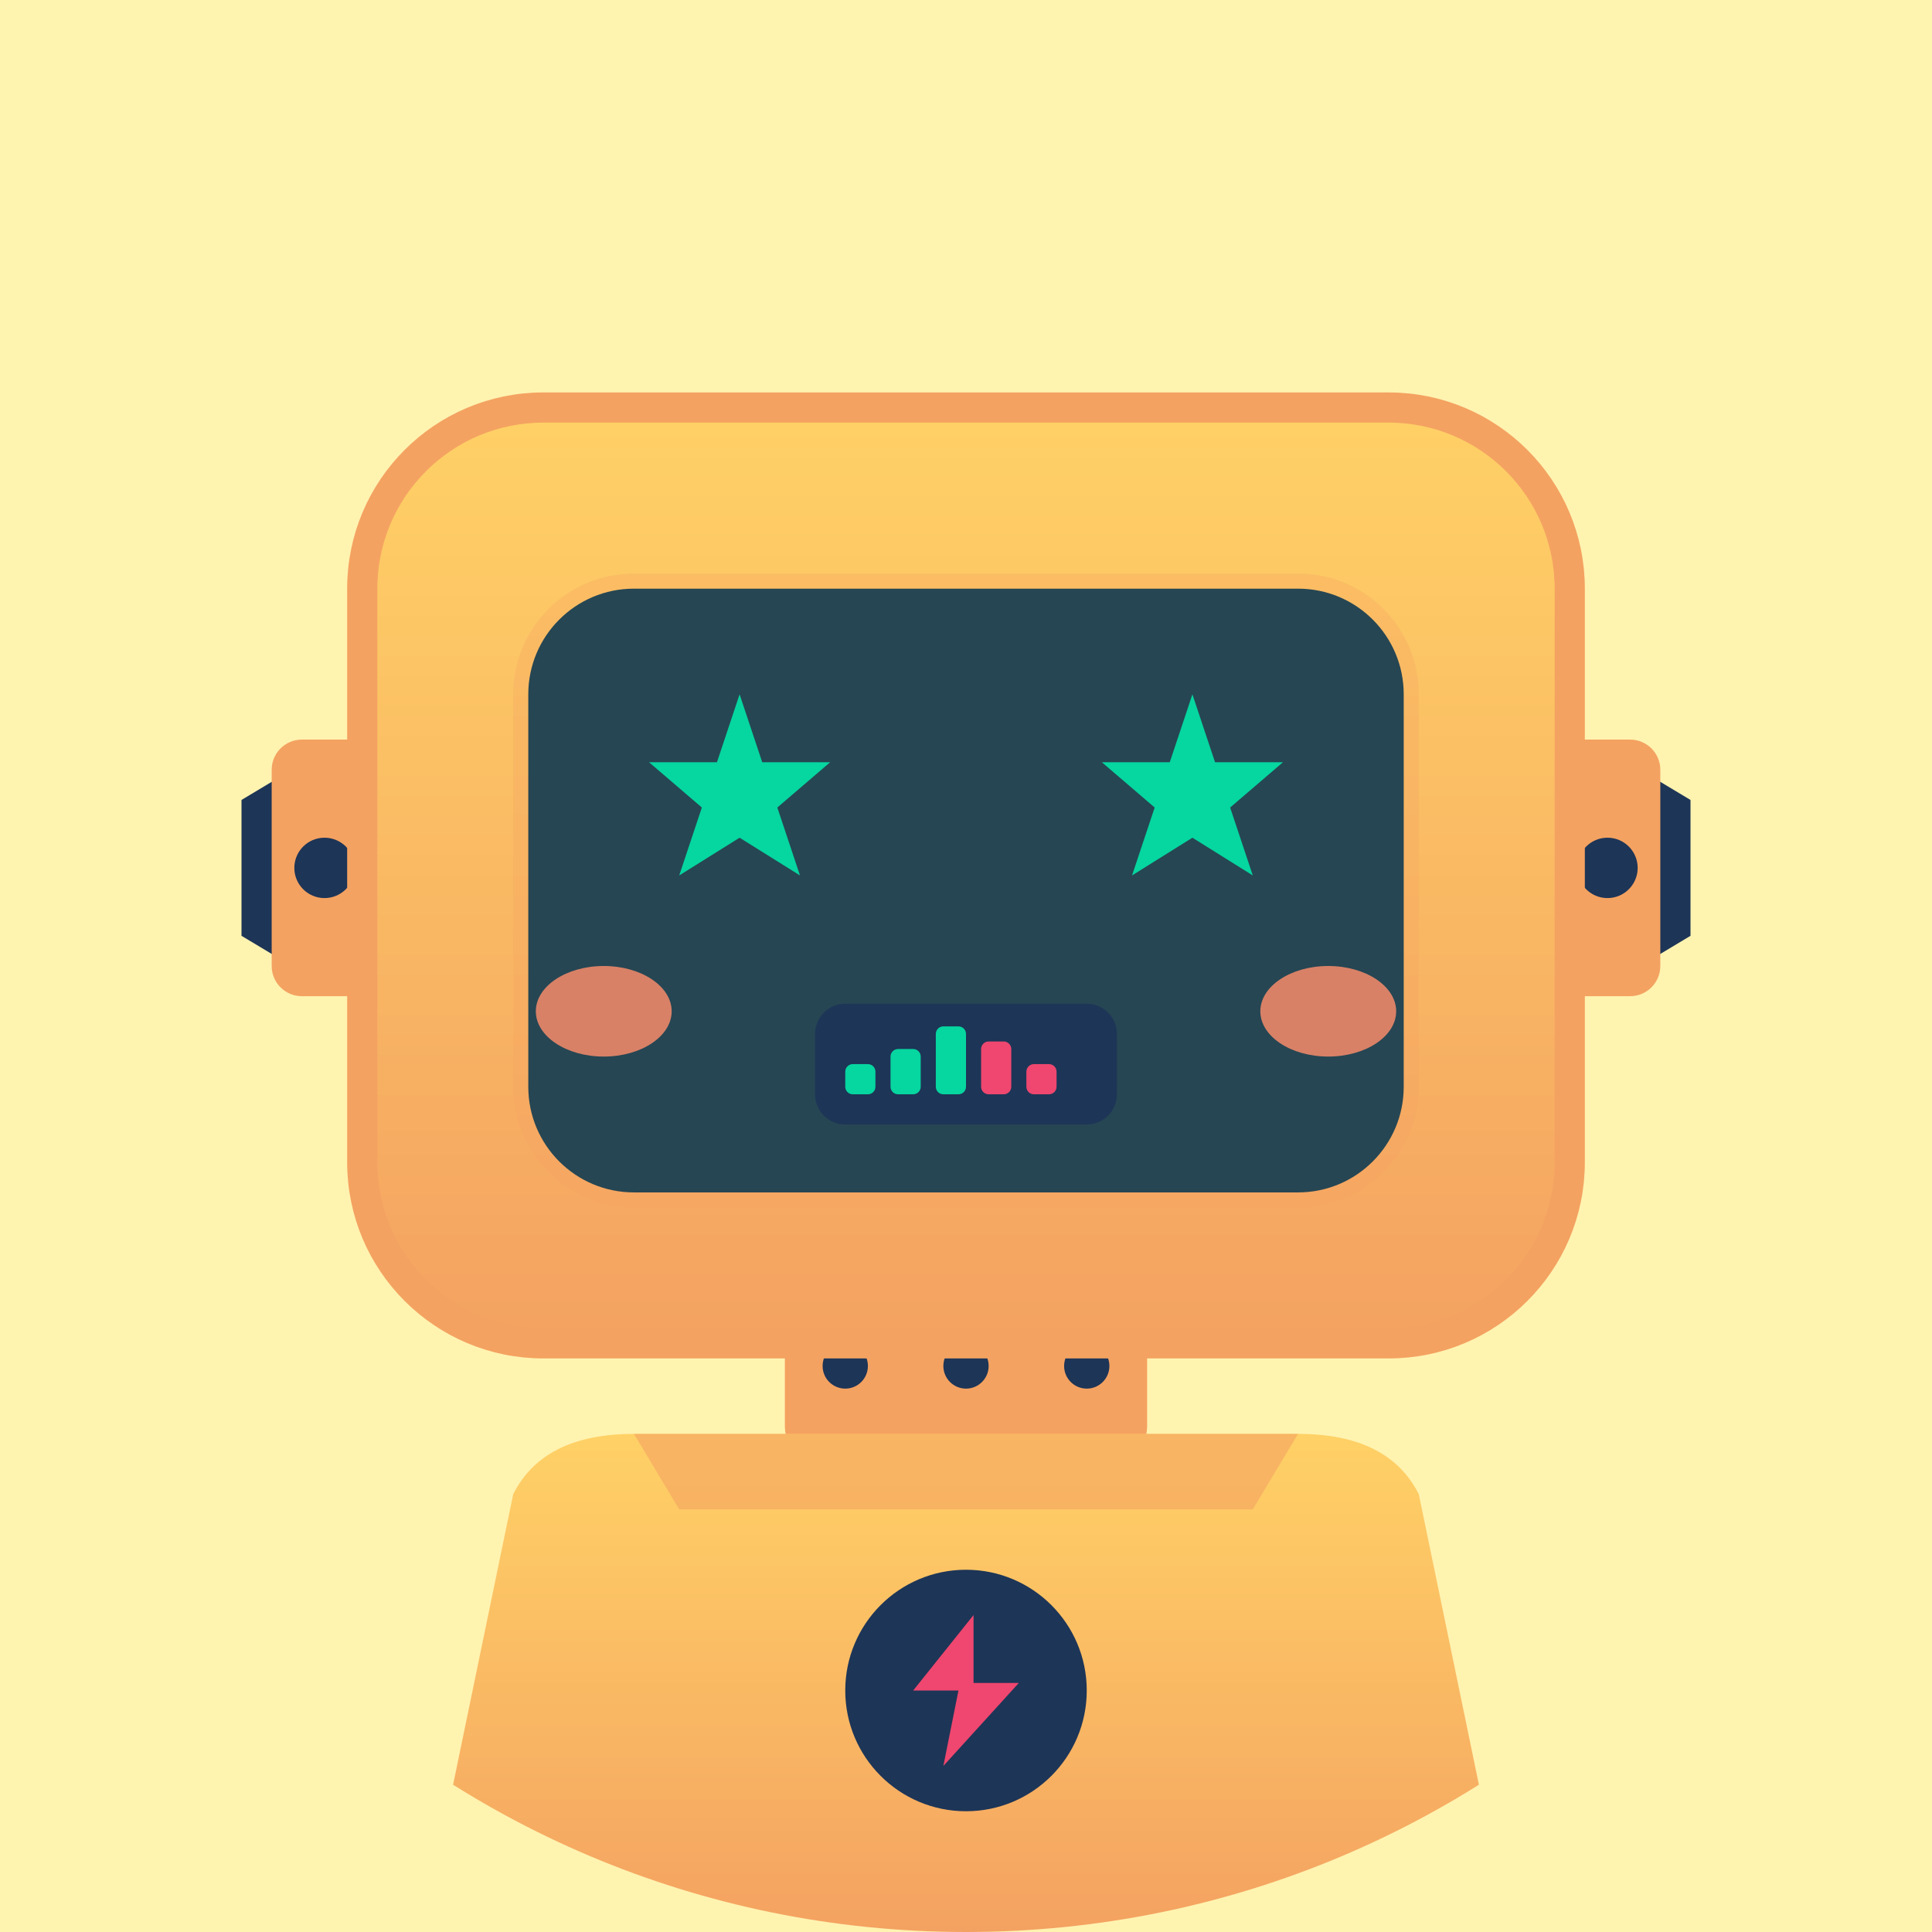
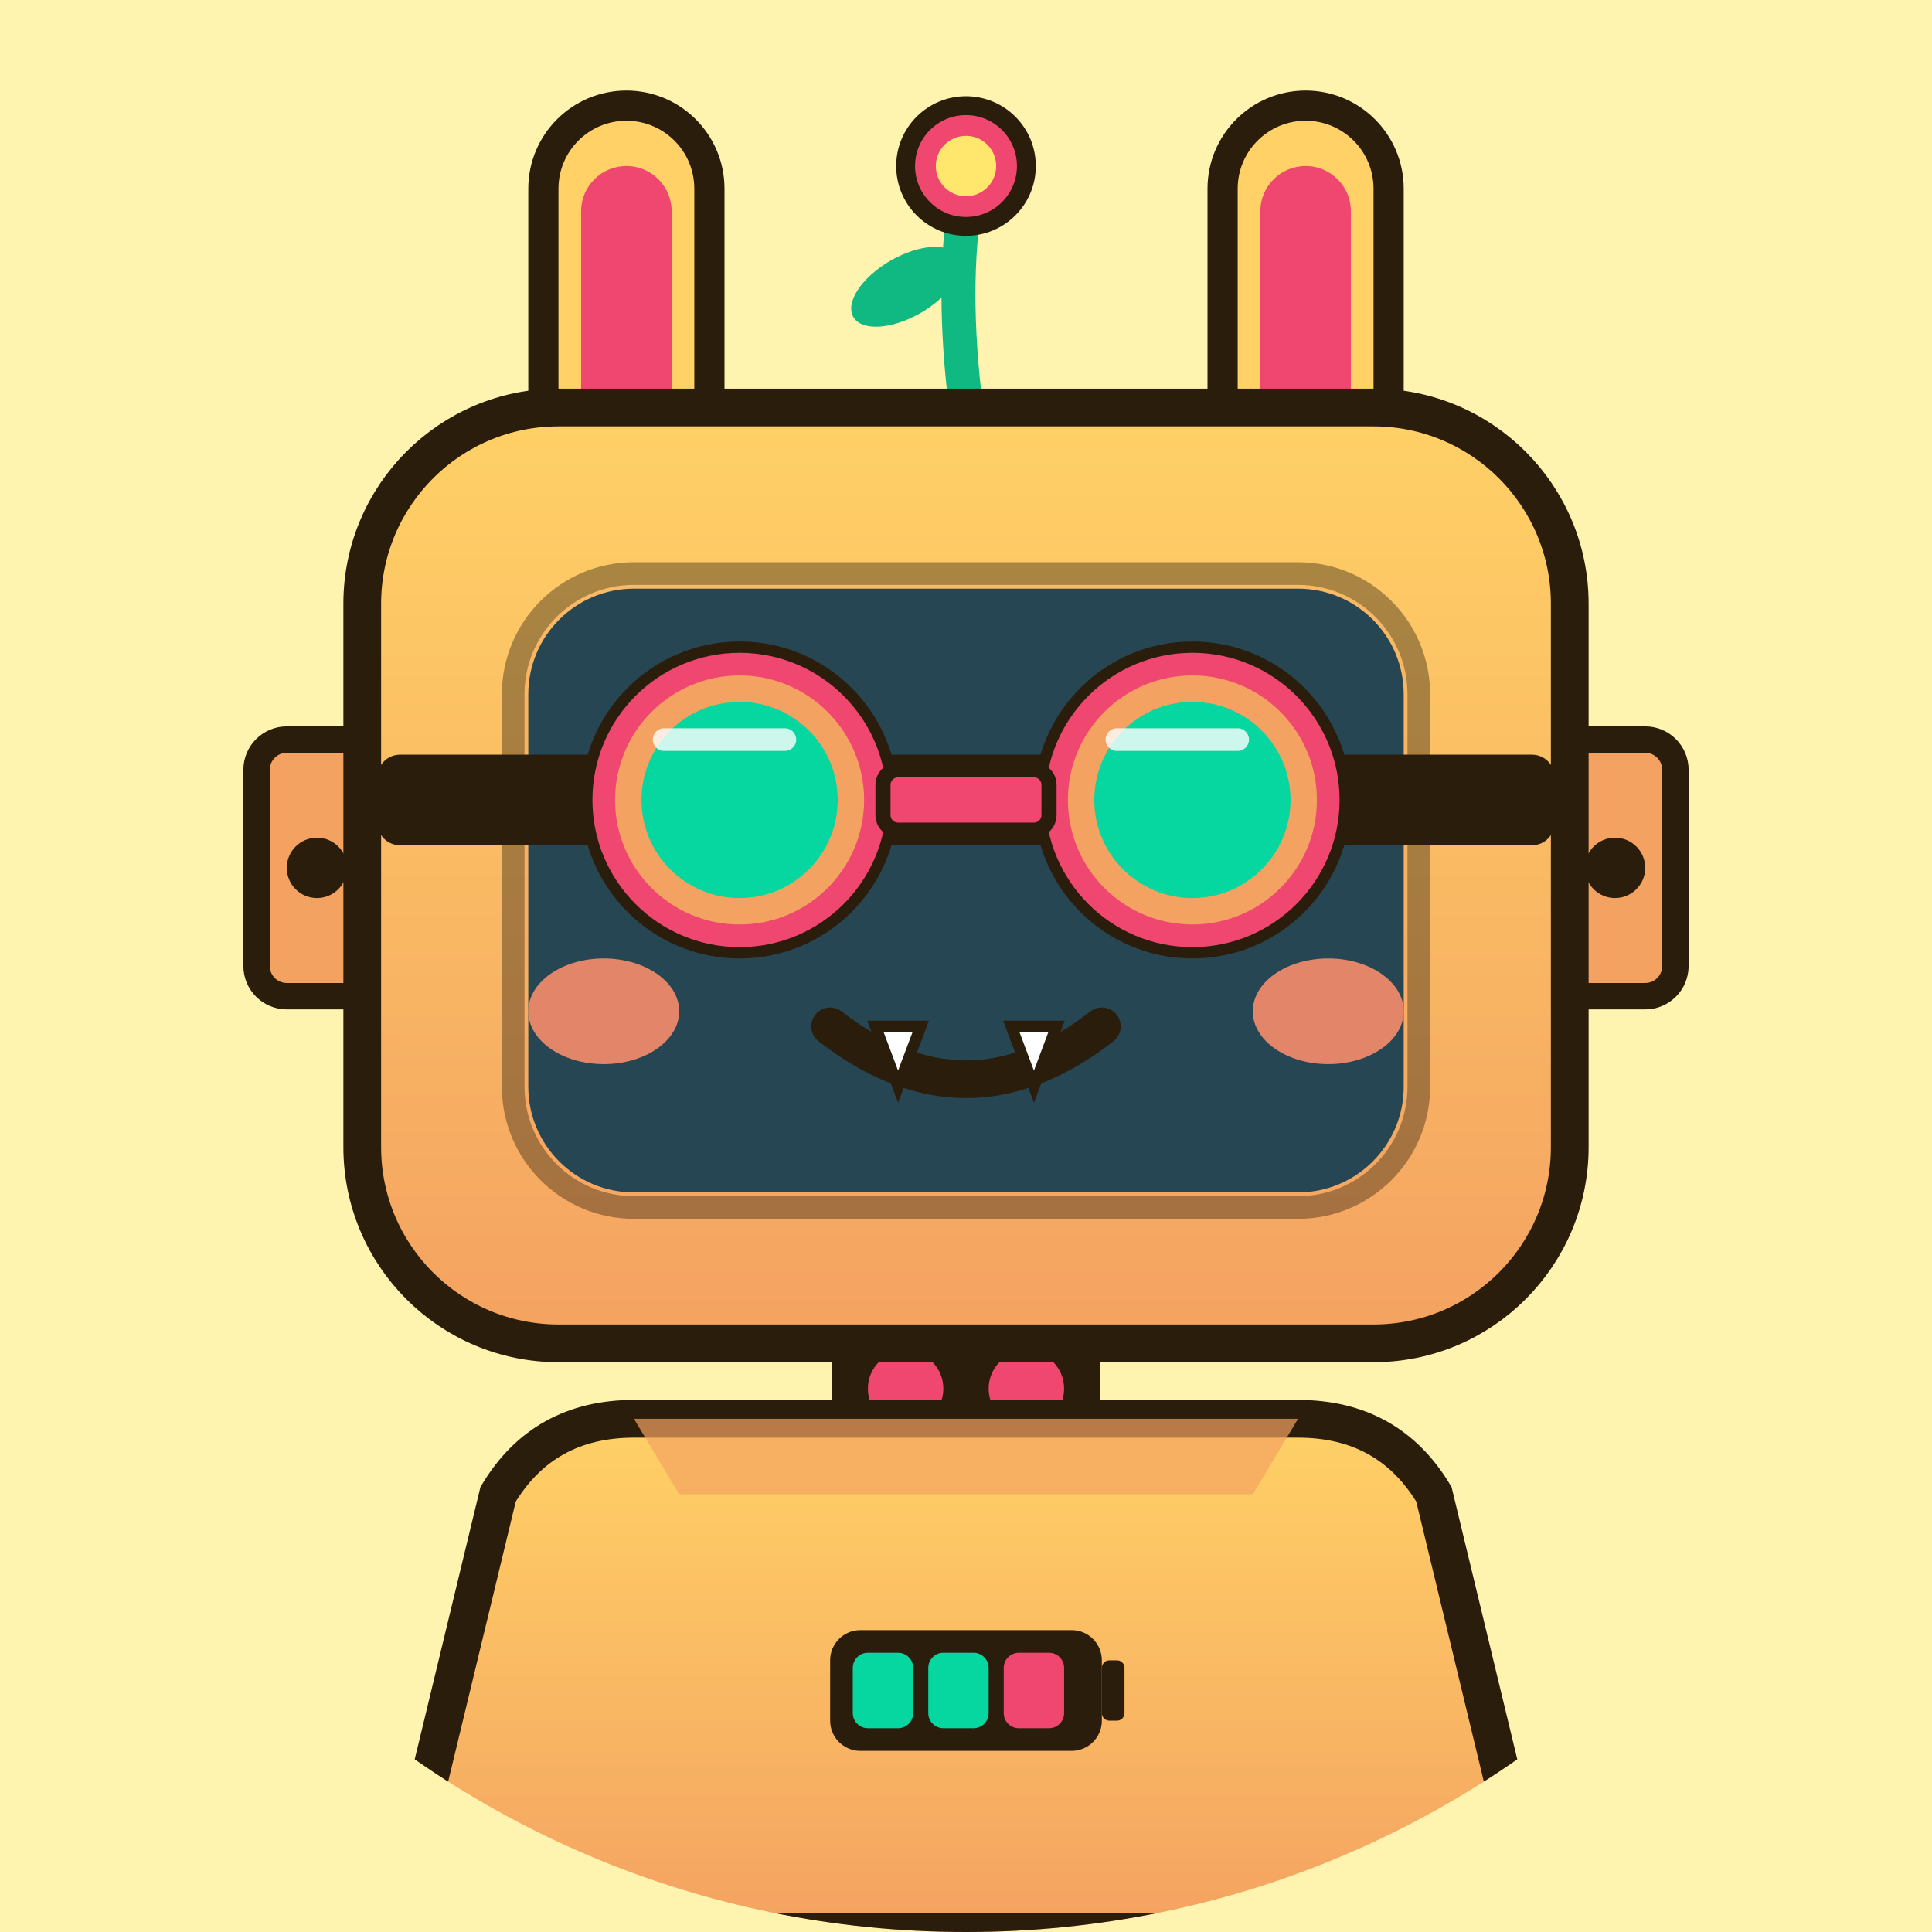
<svg xmlns="http://www.w3.org/2000/svg" viewBox="0 0 256 256" width="256" height="256">
  <defs>
    <clipPath id="avatar-clip">
      <circle cx="128" cy="128" r="128" />
    </clipPath>
    <linearGradient id="bg-grad-linear" x1="0%" y1="0%" x2="100%" y2="100%">
      <stop offset="0%" stop-color="#FFF3B0" />
      <stop offset="100%" stop-color="#FFE885" />
    </linearGradient>
    <radialGradient id="bg-grad-radial" cx="50%" cy="40%" r="60%">
      <stop offset="0%" stop-color="#FFE885" />
      <stop offset="100%" stop-color="#FFF3B0" />
    </radialGradient>
    <linearGradient id="chassis-grad" x1="0%" y1="0%" x2="0%" y2="100%">
      <stop offset="0%" stop-color="#FFD166" />
      <stop offset="100%" stop-color="#F4A261" />
    </linearGradient>
    <linearGradient id="metal-shine" x1="0%" y1="0%" x2="100%" y2="100%">
      <stop offset="0%" stop-color="#FFFFFF" stop-opacity="0.35" />
      <stop offset="50%" stop-color="#FFFFFF" stop-opacity="0.0" />
      <stop offset="100%" stop-color="#000000" stop-opacity="0.15" />
    </linearGradient>
  </defs>
  <rect x="0" y="0" width="256" height="256" fill="#FFF3B0" />
  <g clip-path="url(#avatar-clip)">
-     <polygon points="32,106 42,100 42,130 32,124" fill="#1D3557" />
-     <polygon points="224,106 214,100 214,130 224,124" fill="#1D3557" />
-     <rect x="104" y="168" width="48" height="26" rx="5" fill="#F4A261" />
-     <circle cx="112" cy="181" r="3" fill="#1D3557" />
-     <circle cx="128" cy="181" r="3" fill="#1D3557" />
-     <circle cx="144" cy="181" r="3" fill="#1D3557" />
-     <path d="M 56 256 L 68 198 Q 72 190 84 190 L 172 190 Q 184 190 188 198 L 200 256 Z" fill="url(#chassis-grad)" />
-     <path d="M 84 190 L 172 190 L 166 200 L 90 200 Z" fill="#F4A261" opacity="0.6" />
-     <circle cx="128" cy="224" r="16" fill="#1D3557" />
-     <polygon points="129,214 121,224 127,224 125,234 135,223 129,223" fill="#EF476F" />
-     <rect x="36" y="98" width="14" height="34" rx="4" fill="#F4A261" />
-     <circle cx="43" cy="115" r="4" fill="#1D3557" />
-     <rect x="206" y="98" width="14" height="34" rx="4" fill="#F4A261" />
-     <circle cx="213" cy="115" r="4" fill="#1D3557" />
-     <rect x="48" y="54" width="160" height="124" rx="24" ry="24" fill="url(#chassis-grad)" stroke="#F4A261" stroke-width="4" />
-     <rect x="68" y="76" width="120" height="84" rx="16" ry="16" fill="#F4A261" opacity="0.3" />
+     <path d="M 128 54 Q 126 38 128 26" stroke="#10B981" stroke-width="4.5" fill="none" stroke-linecap="round" />
+     <ellipse cx="120" cy="38" rx="8" ry="4" fill="#10B981" transform="rotate(-30 120 38)" />
+     <circle cx="128" cy="22" r="8" fill="#EF476F" stroke="#2B1D0C" stroke-width="2.5" />
+     <circle cx="128" cy="22" r="4" fill="#FFE66D" />
+     <rect x="112" y="165" width="32" height="30" rx="6" fill="#2B1D0C" stroke="#2B1D0C" stroke-width="3.5" />
+     <circle cx="120" cy="172" r="5" fill="#EF476F" />
+     <circle cx="136" cy="172" r="5" fill="#EF476F" />
+     <circle cx="120" cy="184" r="5" fill="#EF476F" />
+     <circle cx="136" cy="184" r="5" fill="#EF476F" />
+     <path d="M 52 256 L 66 198 Q 72 188 84 188 L 172 188 Q 184 188 190 198 L 204 256 Z" fill="url(#chassis-grad)" stroke="#2B1D0C" stroke-width="5" />
+     <path d="M 84 188 L 172 188 L 166 198 L 90 198 Z" fill="#F4A261" opacity="0.7" />
+     <rect x="110" y="216" width="36" height="16" rx="4" fill="#2B1D0C" />
+     <rect x="146" y="220" width="3" height="8" rx="1" fill="#2B1D0C" />
+     <rect x="113" y="219" width="8" height="10" rx="2" fill="#06D6A0" />
+     <rect x="123" y="219" width="8" height="10" rx="2" fill="#06D6A0" />
+     <rect x="133" y="219" width="8" height="10" rx="2" fill="#EF476F" />
+     <rect x="34" y="98" width="16" height="34" rx="4" fill="#F4A261" stroke="#2B1D0C" stroke-width="3.5" />
+     <circle cx="42" cy="115" r="4" fill="#2B1D0C" />
+     <rect x="206" y="98" width="16" height="34" rx="4" fill="#F4A261" stroke="#2B1D0C" stroke-width="3.5" />
+     <circle cx="214" cy="115" r="4" fill="#2B1D0C" />
+     <rect x="72" y="14" width="22" height="52" rx="11" fill="#FFD166" stroke="#2B1D0C" stroke-width="4" />
+     <rect x="77" y="22" width="12" height="36" rx="6" fill="#EF476F" />
+     <rect x="162" y="14" width="22" height="52" rx="11" fill="#FFD166" stroke="#2B1D0C" stroke-width="4" />
+     <rect x="167" y="22" width="12" height="36" rx="6" fill="#EF476F" />
+     <rect x="48" y="54" width="160" height="124" rx="26" ry="26" fill="url(#chassis-grad)" stroke="#2B1D0C" stroke-width="5" />
+     <rect x="68" y="76" width="120" height="84" rx="16" ry="16" fill="#F4A261" opacity="0.4" stroke="#2B1D0C" stroke-width="3" />
    <rect x="70" y="78" width="116" height="80" rx="14" ry="14" fill="#264653" />
-     <polygon points="98,92 101,101 110,101 103,107 106,116 98,111 90,116 93,107 86,101 95,101" fill="#06D6A0" />
-     <polygon points="158,92 161,101 170,101 163,107 166,116 158,111 150,116 153,107 146,101 155,101" fill="#06D6A0" />
-     <ellipse cx="80" cy="134" rx="9" ry="6" fill="#F78C6B" opacity="0.85" />
-     <ellipse cx="176" cy="134" rx="9" ry="6" fill="#F78C6B" opacity="0.85" />
-     <rect x="108" y="133" width="40" height="16" rx="4" fill="#1D3557" />
-     <rect x="112" y="141" width="4" height="4" rx="1" fill="#06D6A0" />
-     <rect x="118" y="139" width="4" height="6" rx="1" fill="#06D6A0" />
-     <rect x="124" y="136" width="4" height="9" rx="1" fill="#06D6A0" />
-     <rect x="130" y="138" width="4" height="7" rx="1" fill="#EF476F" />
-     <rect x="136" y="141" width="4" height="4" rx="1" fill="#EF476F" />
+     <rect x="50" y="100" width="156" height="12" rx="3" fill="#2B1D0C" />
+     <circle cx="98" cy="106" r="21" fill="#2B1D0C" />
+     <circle cx="98" cy="106" r="18" fill="#F4A261" stroke="#EF476F" stroke-width="3" />
+     <circle cx="98" cy="106" r="13" fill="#06D6A0" />
+     <line x1="88" y1="98" x2="104" y2="98" stroke="#FFFFFF" stroke-width="3" stroke-linecap="round" opacity="0.8" />
+     <circle cx="158" cy="106" r="21" fill="#2B1D0C" />
+     <circle cx="158" cy="106" r="18" fill="#F4A261" stroke="#EF476F" stroke-width="3" />
+     <circle cx="158" cy="106" r="13" fill="#06D6A0" />
+     <line x1="148" y1="98" x2="164" y2="98" stroke="#FFFFFF" stroke-width="3" stroke-linecap="round" opacity="0.8" />
+     <rect x="117" y="102" width="22" height="8" rx="2" fill="#EF476F" stroke="#2B1D0C" stroke-width="2" />
+     <ellipse cx="80" cy="134" rx="10" ry="7" fill="#F78C6B" opacity="0.9" />
+     <ellipse cx="176" cy="134" rx="10" ry="7" fill="#F78C6B" opacity="0.9" />
+     <path d="M 110 136 Q 128 150 146 136" fill="none" stroke="#2B1D0C" stroke-width="5" stroke-linecap="round" />
+     <polygon points="116,136 122,136 119,144" fill="#FFFFFF" stroke="#2B1D0C" stroke-width="1.5" />
+     <polygon points="134,136 140,136 137,144" fill="#FFFFFF" stroke="#2B1D0C" stroke-width="1.5" />
  </g>
</svg>
